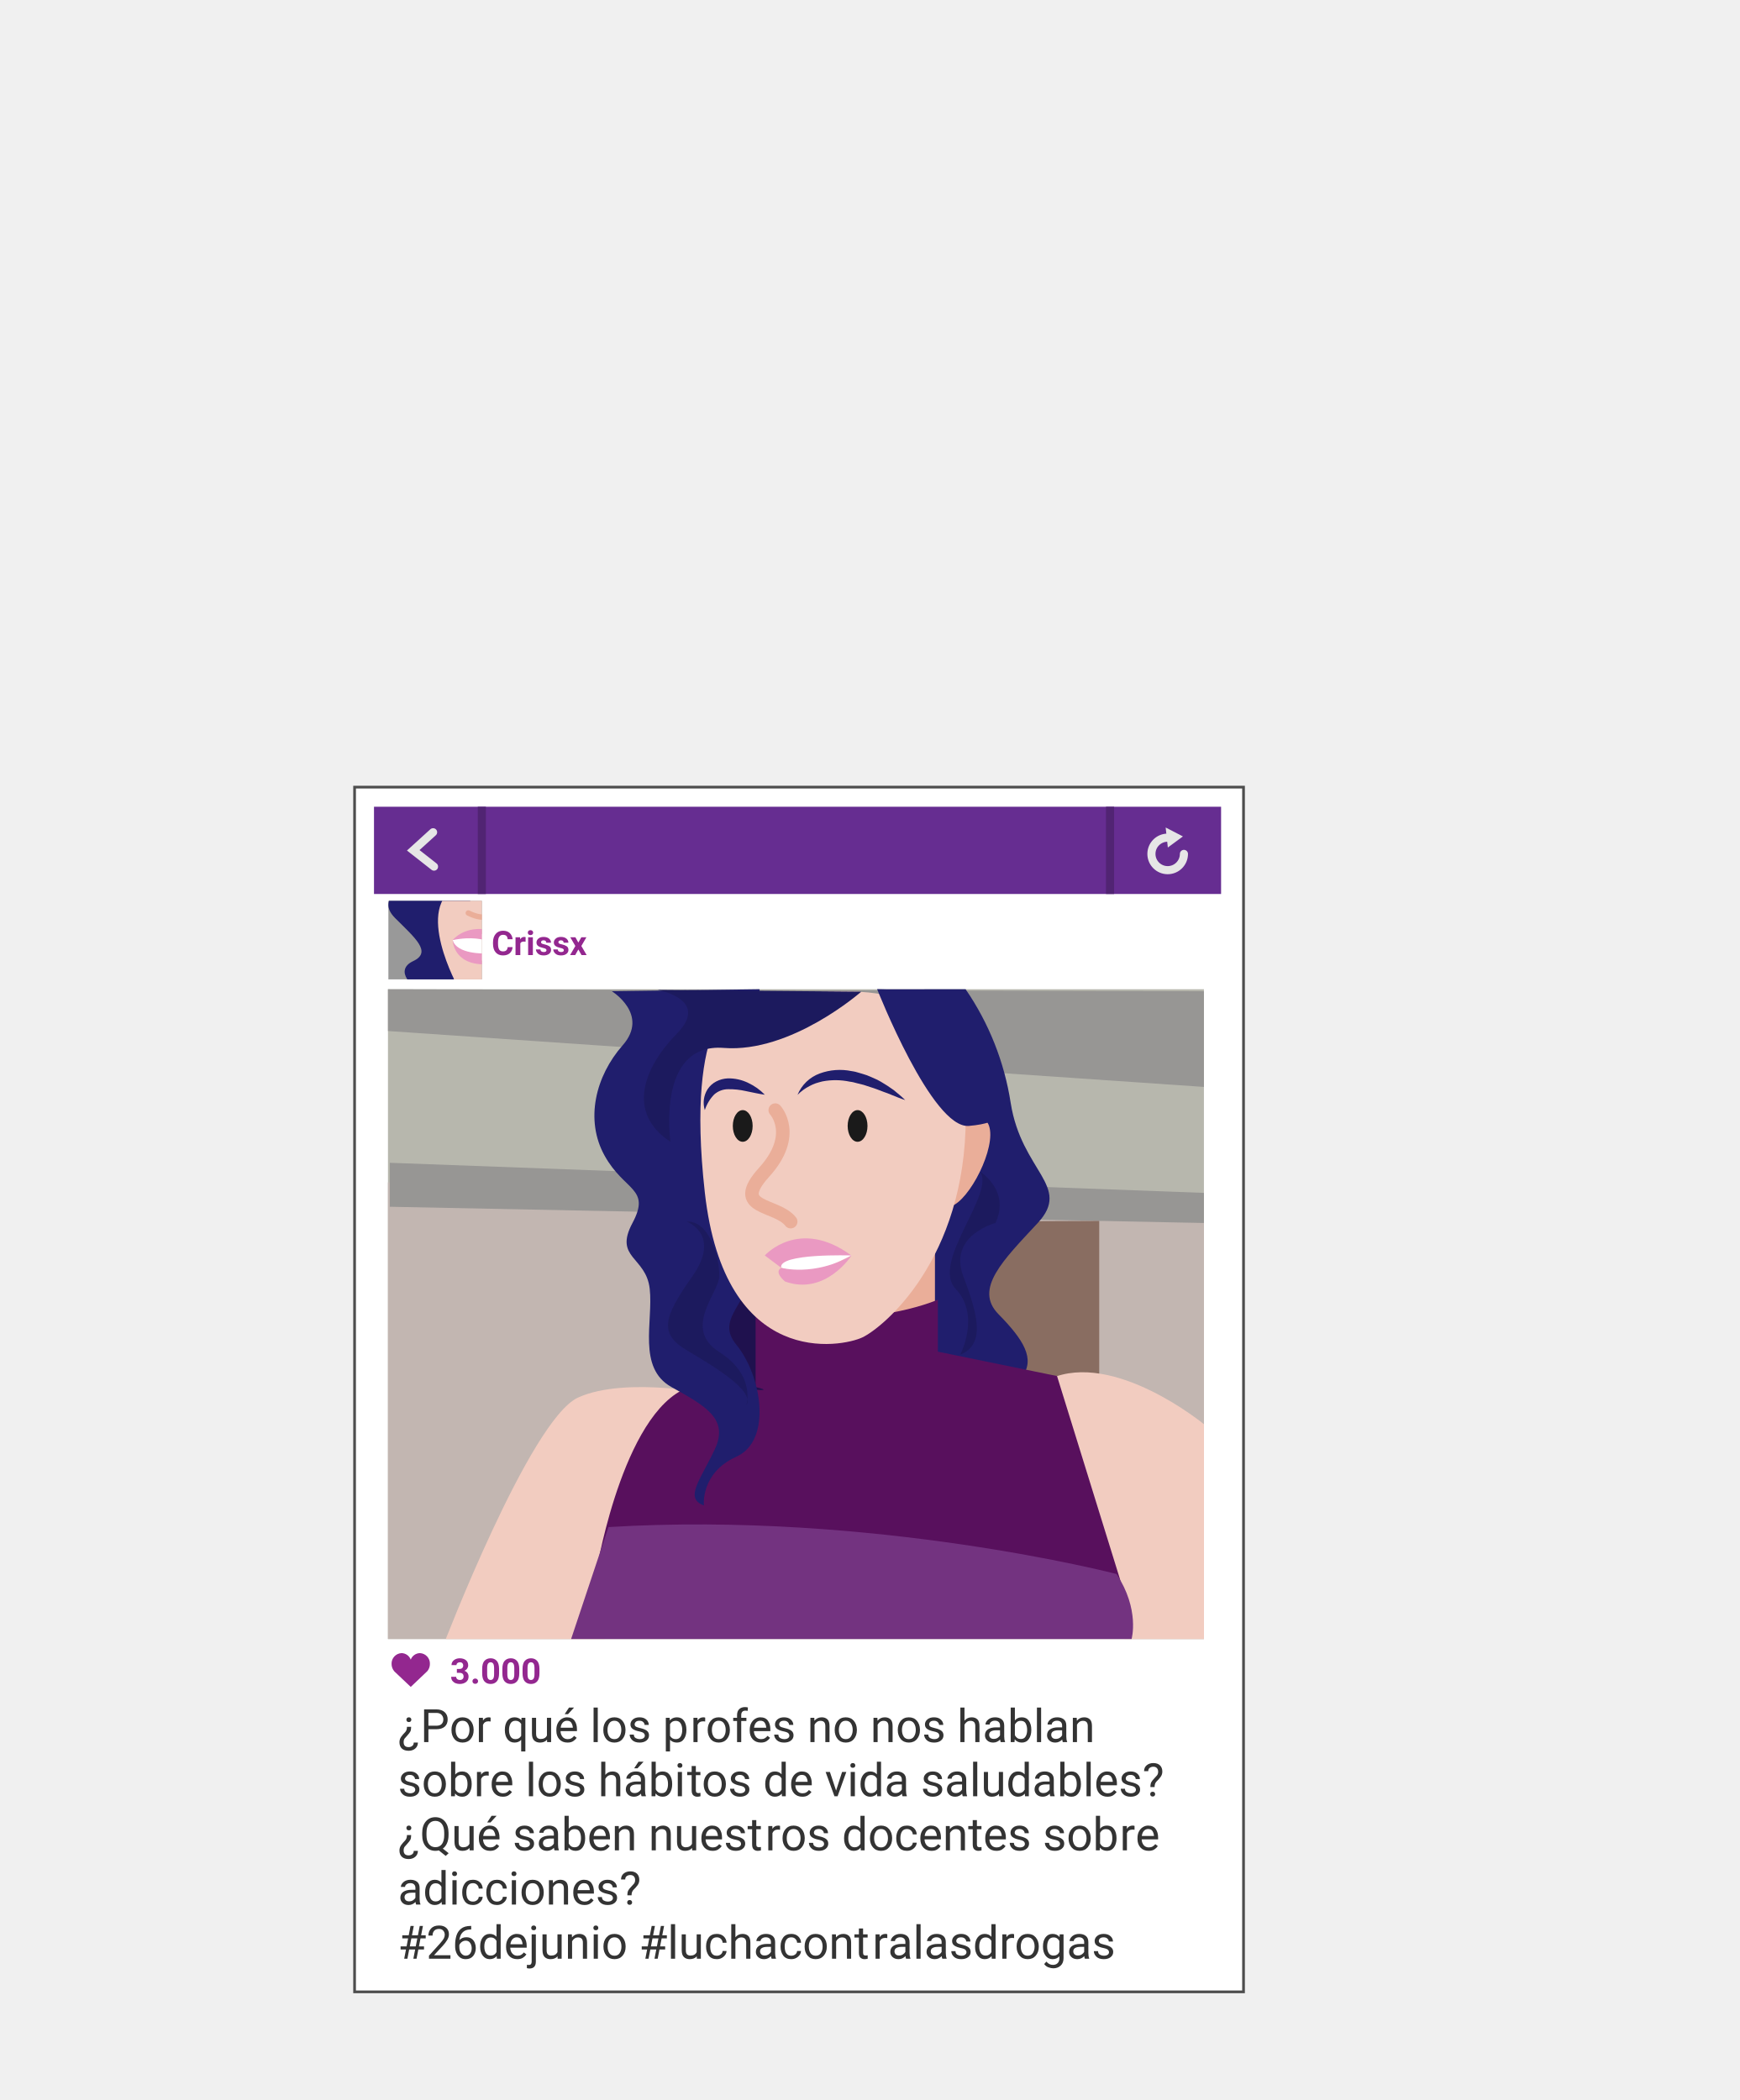
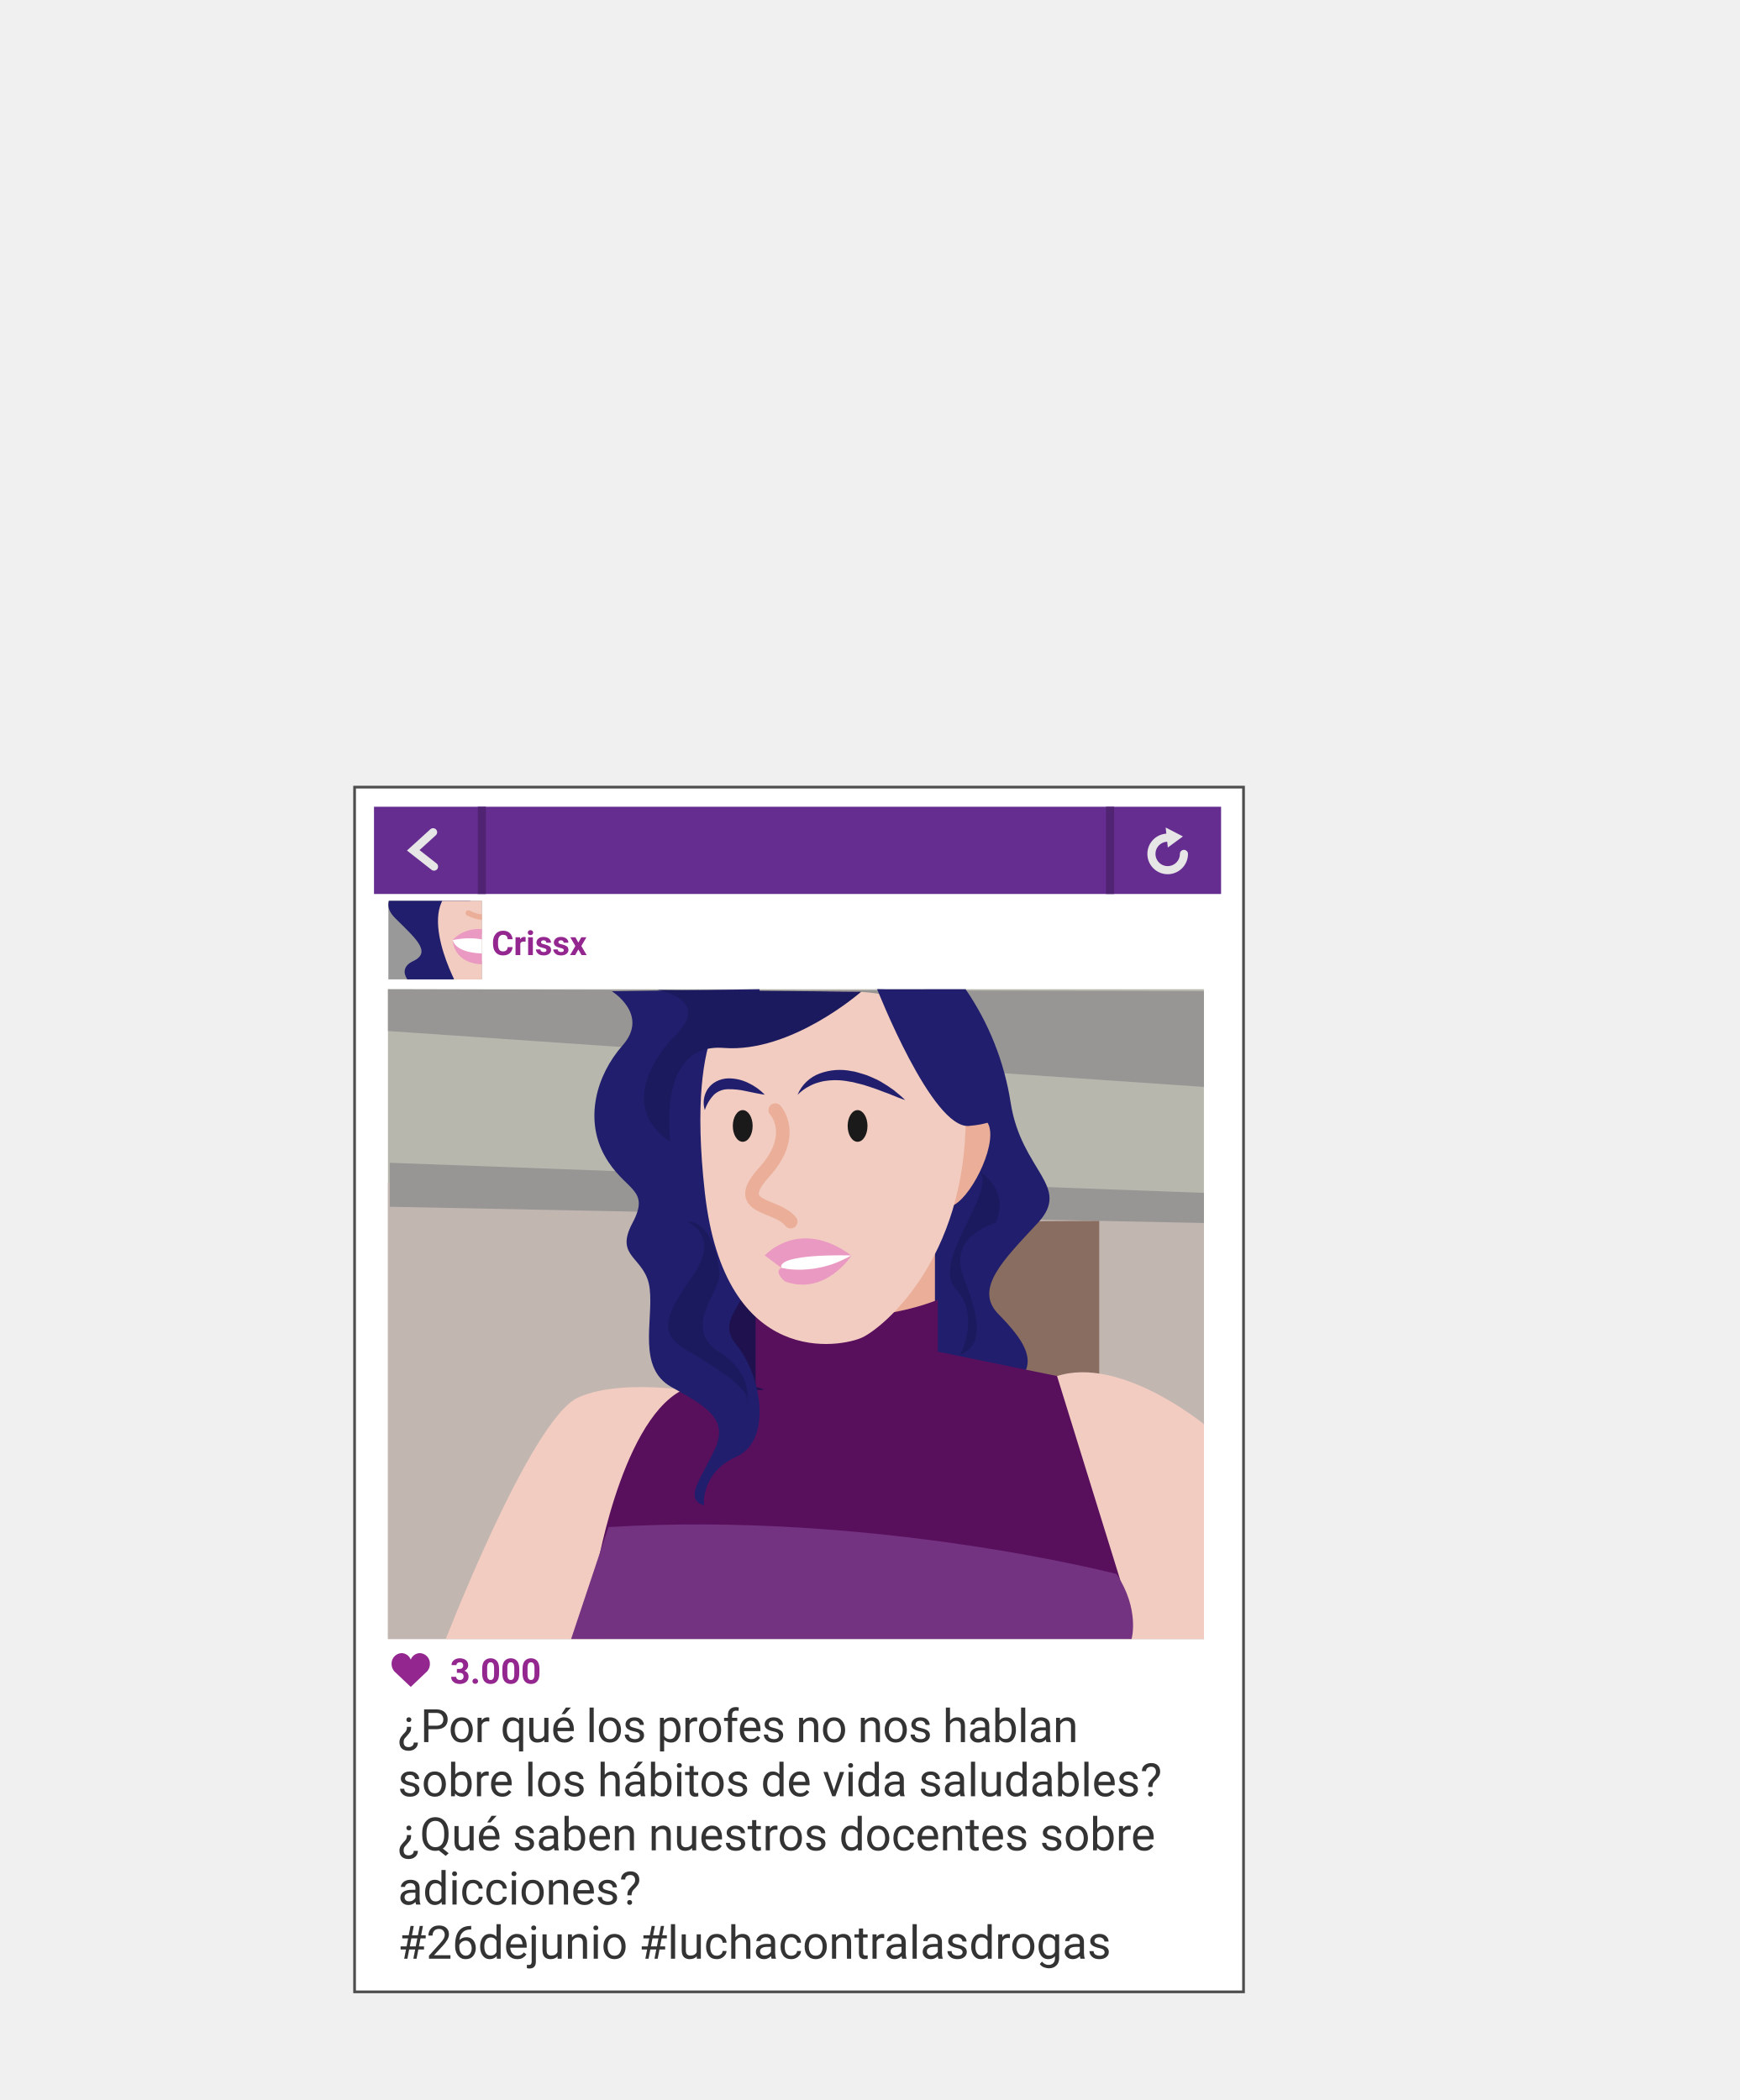
<svg xmlns="http://www.w3.org/2000/svg" viewBox="0 0 579 699">
  <defs>
-     <style>.cls-1,.cls-28,.cls-34,.cls-38,.cls-40,.cls-41,.cls-48,.cls-50,.cls-62,.cls-69{fill:none;}.cls-2{isolation:isolate;}.cls-3{clip-path:url(#clip-path);}.cls-4{opacity:0.09;mix-blend-mode:multiply;}.cls-5{font-size:15px;font-family:Roboto-Regular, Roboto;}.cls-6{letter-spacing:-0.01em;}.cls-7{letter-spacing:-0.01em;}.cls-8{letter-spacing:-0.02em;}.cls-9{letter-spacing:-0.01em;}.cls-10{letter-spacing:-0.01em;}.cls-11{letter-spacing:-0.01em;}.cls-12,.cls-30,.cls-46{fill:#fff;}.cls-12,.cls-37,.cls-38,.cls-40,.cls-41{stroke:#b3b3b3;}.cls-12,.cls-28,.cls-34,.cls-37,.cls-38,.cls-40,.cls-41,.cls-42,.cls-46,.cls-48,.cls-50,.cls-62,.cls-69{stroke-miterlimit:10;}.cls-12{stroke-width:0.88px;}.cls-13{letter-spacing:-0.05em;}.cls-14{letter-spacing:0.02em;}.cls-15{letter-spacing:0em;}.cls-16{letter-spacing:-0.01em;}.cls-17{letter-spacing:-0.01em;}.cls-18{letter-spacing:-0.01em;}.cls-19{letter-spacing:-0.02em;}.cls-20{letter-spacing:-0.01em;}.cls-21{fill:#81a6bf;}.cls-22{clip-path:url(#clip-path-2);}.cls-23{fill:#1a1a1a;}.cls-24{fill:#997b5b;}.cls-25,.cls-37{fill:#b3b3b3;}.cls-26{fill:#ad8b66;}.cls-27{fill:#3a83b5;}.cls-28{stroke:#36739c;}.cls-28,.cls-34{stroke-width:1.19px;}.cls-29,.cls-31{fill:#2d4454;}.cls-29{opacity:0.46;}.cls-31{opacity:0.16;}.cls-32{fill:#8c5e62;}.cls-33,.cls-49{fill:#e6e6e6;}.cls-33{opacity:0.67;}.cls-34,.cls-46{stroke:#4d4d4d;}.cls-35,.cls-71{fill:#333;}.cls-36{fill:#36739c;}.cls-37{stroke-width:0.83px;}.cls-38,.cls-40,.cls-48,.cls-62,.cls-69{stroke-linecap:round;}.cls-38{stroke-width:4.03px;}.cls-39{fill:#f2f2f2;}.cls-40{stroke-width:2.42px;}.cls-41{stroke-width:2px;}.cls-42,.cls-44{fill:#d3bd18;}.cls-42,.cls-48{stroke:#e6e6e6;}.cls-42{stroke-width:0.79px;}.cls-43{fill:#bfab16;}.cls-45{font-size:12px;}.cls-45,.cls-65,.cls-66{font-family:Roboto-Bold, Roboto;font-weight:700;}.cls-46{stroke-width:0.9px;}.cls-47{fill:#662d91;}.cls-48,.cls-50{stroke-width:2.7px;}.cls-50{stroke:#512473;}.cls-51{clip-path:url(#clip-path-3);}.cls-52{fill:#b7b7ad;}.cls-53{fill:#c2b6b1;}.cls-54{fill:#979694;}.cls-55{fill:#896d61;}.cls-56{fill:#201e6d;}.cls-57{fill:#eaae99;}.cls-58{fill:#f2ccc0;}.cls-59{fill:#1f114e;}.cls-60{fill:#58105d;}.cls-61{fill:#733380;}.cls-62,.cls-69{stroke:#eaae99;}.cls-62{stroke-width:4.51px;}.cls-63{fill:#ea99c2;}.cls-64{fill:#1c1a5e;}.cls-65{font-size:11.23px;}.cls-65,.cls-66,.cls-70{fill:#93278f;}.cls-66{font-size:11.71px;}.cls-67{clip-path:url(#clip-path-4);}.cls-68{fill:#999;}.cls-69{stroke-width:1.8px;}.cls-71{font-size:15.32px;font-family:Roboto-Medium, Roboto;}.cls-72{letter-spacing:-0.01em;}.cls-73{letter-spacing:-0.02em;}.cls-74{letter-spacing:-0.01em;}.cls-75{letter-spacing:-0.01em;}.cls-76{letter-spacing:-0.01em;}.cls-77{letter-spacing:-0.02em;}.cls-78{letter-spacing:-0.01em;}.cls-79{letter-spacing:-0.01em;}</style>
+     <style>
+             @font-face {
+             font-family: 'Roboto-Regular';
+             font-style: normal;
+             font-weight: 400;
+             src: local('Roboto-Regular'), local('Roboto'), url(https://fonts.gstatic.com/s/roboto/v16/RxZJdnzeo3R5zSexge8UUVtXRa8TVwTICgirnJhmVJw.woff2) format('woff2');
+             unicode-range: U+0000-00FF, U+0131, U+0152-0153, U+02C6, U+02DA, U+02DC, U+2000-206F, U+2074, U+20AC, U+2212, U+2215;
+             }
+             @font-face {
+             font-family: 'Roboto-Bold';
+             font-style: normal;
+             font-weight: 700;
+             src: local('Roboto-Bold'), local('Roboto-Regular'), local('Roboto'), url(https://fonts.gstatic.com/s/roboto/v16/RxZJdnzeo3R5zSexge8UUVtXRa8TVwTICgirnJhmVJw.woff2) format('woff2');
+             unicode-range: U+0000-00FF, U+0131, U+0152-0153, U+02C6, U+02DA, U+02DC, U+2000-206F, U+2074, U+20AC, U+2212, U+2215;
+             }
+             .cls-1,.cls-28,.cls-34,.cls-38,.cls-40,.cls-41,.cls-48,.cls-50,.cls-62,.cls-69{fill:none;}.cls-2{isolation:isolate;}.cls-3{clip-path:url(#clip-path);}.cls-4{opacity:0.09;mix-blend-mode:multiply;}.cls-5{font-size:15px;font-family:Roboto-Regular, Roboto;}.cls-6{letter-spacing:-0.01em;}.cls-7{letter-spacing:-0.01em;}.cls-8{letter-spacing:-0.02em;}.cls-9{letter-spacing:-0.01em;}.cls-10{letter-spacing:-0.01em;}.cls-11{letter-spacing:-0.01em;}.cls-12,.cls-30,.cls-46{fill:#fff;}.cls-12,.cls-37,.cls-38,.cls-40,.cls-41{stroke:#b3b3b3;}.cls-12,.cls-28,.cls-34,.cls-37,.cls-38,.cls-40,.cls-41,.cls-42,.cls-46,.cls-48,.cls-50,.cls-62,.cls-69{stroke-miterlimit:10;}.cls-12{stroke-width:0.88px;}.cls-13{letter-spacing:-0.05em;}.cls-14{letter-spacing:0.02em;}.cls-15{letter-spacing:0em;}.cls-16{letter-spacing:-0.01em;}.cls-17{letter-spacing:-0.01em;}.cls-18{letter-spacing:-0.01em;}.cls-19{letter-spacing:-0.02em;}.cls-20{letter-spacing:-0.01em;}.cls-21{fill:#81a6bf;}.cls-22{clip-path:url(#clip-path-2);}.cls-23{fill:#1a1a1a;}.cls-24{fill:#997b5b;}.cls-25,.cls-37{fill:#b3b3b3;}.cls-26{fill:#ad8b66;}.cls-27{fill:#3a83b5;}.cls-28{stroke:#36739c;}.cls-28,.cls-34{stroke-width:1.19px;}.cls-29,.cls-31{fill:#2d4454;}.cls-29{opacity:0.46;}.cls-31{opacity:0.16;}.cls-32{fill:#8c5e62;}.cls-33,.cls-49{fill:#e6e6e6;}.cls-33{opacity:0.67;}.cls-34,.cls-46{stroke:#4d4d4d;}.cls-35,.cls-71{fill:#333;}.cls-36{fill:#36739c;}.cls-37{stroke-width:0.83px;}.cls-38,.cls-40,.cls-48,.cls-62,.cls-69{stroke-linecap:round;}.cls-38{stroke-width:4.03px;}.cls-39{fill:#f2f2f2;}.cls-40{stroke-width:2.42px;}.cls-41{stroke-width:2px;}.cls-42,.cls-44{fill:#d3bd18;}.cls-42,.cls-48{stroke:#e6e6e6;}.cls-42{stroke-width:0.79px;}.cls-43{fill:#bfab16;}.cls-45{font-size:12px;}.cls-45,.cls-65,.cls-66{font-family:Roboto-Bold, Roboto;font-weight:700;}.cls-46{stroke-width:0.9px;}.cls-47{fill:#662d91;}.cls-48,.cls-50{stroke-width:2.7px;}.cls-50{stroke:#512473;}.cls-51{clip-path:url(#clip-path-3);}.cls-52{fill:#b7b7ad;}.cls-53{fill:#c2b6b1;}.cls-54{fill:#979694;}.cls-55{fill:#896d61;}.cls-56{fill:#201e6d;}.cls-57{fill:#eaae99;}.cls-58{fill:#f2ccc0;}.cls-59{fill:#1f114e;}.cls-60{fill:#58105d;}.cls-61{fill:#733380;}.cls-62,.cls-69{stroke:#eaae99;}.cls-62{stroke-width:4.51px;}.cls-63{fill:#ea99c2;}.cls-64{fill:#1c1a5e;}.cls-65{font-size:11.23px;}.cls-65,.cls-66,.cls-70{fill:#93278f;}.cls-66{font-size:11.71px;}.cls-67{clip-path:url(#clip-path-4);}.cls-68{fill:#999;}.cls-69{stroke-width:1.8px;}.cls-71{font-size:15.32px;font-family:Roboto-Medium, Roboto;}.cls-72{letter-spacing:-0.01em;}.cls-73{letter-spacing:-0.02em;}.cls-74{letter-spacing:-0.01em;}.cls-75{letter-spacing:-0.01em;}.cls-76{letter-spacing:-0.01em;}.cls-77{letter-spacing:-0.02em;}.cls-78{letter-spacing:-0.01em;}.cls-79{letter-spacing:-0.01em;}</style>
    <clipPath id="clip-path">
      <path class="cls-1" d="M-218.88,1500.61l-19-694c-219,13.94-542.11,14-545,14v-.31l-517.69-13.9-27.69,19.75-1.19,151,26.24,14.84-7.41,499.52c141-6.49,522.71,14.09,522.71,14.09v-.54C-781,1504.79-502.33,1493.7-218.88,1500.61Z" />
    </clipPath>
    <clipPath id="clip-path-2">
      <ellipse class="cls-1" cx="68.48" cy="122.7" rx="36.99" ry="38.58" />
    </clipPath>
    <clipPath id="clip-path-3">
      <rect class="cls-1" x="129.11" y="329.28" width="271.54" height="216.27" />
    </clipPath>
    <clipPath id="clip-path-4">
      <rect class="cls-1" x="129.25" y="299.85" width="31.11" height="26.15" />
    </clipPath>
  </defs>
  <g class="cls-2">
    <g id="noticia_2" data-name="noticia 2">
      <rect class="cls-46" x="118" y="262" width="295.83" height="401" />
      <rect class="cls-47" x="124.46" y="268.53" width="281.9" height="29.04" />
      <polyline class="cls-48" points="144.13 277.02 137.52 283.03 144.44 288.46" />
      <path class="cls-48" d="M394,284.23a5.41,5.41,0,1,1-5.41-5.41" />
      <polygon class="cls-49" points="387.92 275.44 388.64 282.1 393.66 278.41 387.92 275.44" />
      <line class="cls-50" x1="369.41" y1="268.53" x2="369.41" y2="297.57" />
      <line class="cls-50" x1="160.35" y1="268.53" x2="160.35" y2="297.57" />
      <g class="cls-51">
        <rect class="cls-52" x="129.11" y="329.28" width="271.54" height="216.27" />
        <polygon class="cls-53" points="129.11 393.56 400.65 401.68 400.65 545.55 129.11 545.55 129.11 393.56" />
        <polygon class="cls-54" points="127.91 343.1 400.65 361.79 400.65 329.94 127.91 329.28 127.91 343.1" />
        <polygon class="cls-54" points="129.72 387.04 129.72 401.68 400.65 407.08 400.65 397.06 129.72 387.04" />
        <polygon class="cls-55" points="365.81 470.46 365.81 406.39 311.14 406.63 311.14 486.68 365.81 470.46" />
        <path class="cls-56" d="M321.35,329.28a91.55,91.55,0,0,1,15,37.85c3.6,22.83,20.43,27.63,9,39.95S324,429,332.27,437.42s12.51,15,7.71,21l-4.81,6-32.44-10.21V340.7l-10.81-11.41Z" />
        <path class="cls-57" d="M318.65,376.14s9.61-8.41,10.81,0S321,402,315.31,401.67Z" />
        <path class="cls-58" d="M239.35,464.38s-30.94-6.54-47,.82-45.05,83.05-45.05,83.05h53L215.92,499S221.64,467.76,239.35,464.38Z" />
        <path class="cls-58" d="M349.3,459c-5,4.56,8.91,53.91,20.12,64.93l4.81,21.63h26.43V474.06S370.63,449.34,349.3,459Z" />
        <polygon class="cls-57" points="252.79 433.91 252.79 462.5 311.14 451.19 311.14 406.63 252.79 433.91" />
        <polygon class="cls-59" points="234.54 421.96 242.96 461.68 250.16 467.76 262.18 464.47 267.59 434.56 234.54 421.96" />
        <path class="cls-60" d="M251.46,437.63s35.05,5.17,60.65-5v17.28l39.66,8.12,20.91,67.48,1.78,8L198.77,521.46s9.43-55,32.26-60.22a15.85,15.85,0,0,1,5.53-.26c26.85,3.36,14.9.71,14.9.71Z" />
        <path class="cls-61" d="M376.58,545.55s2.8-9.78-5-21.63c0,0-80.81-21-169.09-15.62l-12.43,37.25Z" />
        <path class="cls-56" d="M203.61,329.94s12.62,7.76,3.6,18-12.62,24.82-6,36.74,15.5,10.72,9.25,22.44S215,418.19,216.22,429s-4.21,26.29,7.21,32.67,19.22,10.59,14.42,20.8-10.21,16.22-3.6,18.62c0,0-1.2-10.81,10.81-16.22s8.41-27,0-37.25,8.23-14.42,7.72-37.25,0-81.1,0-81.1Z" />
        <path class="cls-58" d="M245.66,332.46s-17.72,5.16-11.11,64.41S280.2,448.38,287,445.16s34.39-25.76,34.39-73.42S289.51,327.95,245.66,332.46Z" />
        <ellipse class="cls-23" cx="247.17" cy="374.78" rx="3.3" ry="5.27" />
        <ellipse class="cls-23" cx="285.39" cy="374.78" rx="3.3" ry="5.27" />
        <path class="cls-62" d="M258,369.51s7.62,8.19-3.7,20.67,4.15,10.37,8.83,16.45" />
        <polygon class="cls-30" points="259.07 417.89 259.95 421.96 268.92 424.93 283.32 417.89 271.19 415.19 259.07 417.89" />
        <path class="cls-63" d="M254.51,417.89s11.4-12.8,28.8,0c0,0-24.24-.81-23.36,4.07Z" />
        <path class="cls-63" d="M260,422s10.88,3,23.36-4.07c0,0-8.64,13.44-22.08,8.64C261.23,426.53,257.39,423.48,260,422Z" />
        <path class="cls-56" d="M234.55,369.51a8.37,8.37,0,0,1,.91-6.93,7.64,7.64,0,0,1,2.93-2.63,9.32,9.32,0,0,1,3.75-1,14.65,14.65,0,0,1,6.89,1.52,18.46,18.46,0,0,1,5.49,3.92c-2.27-.32-4.34-.84-6.38-1.23a24.86,24.86,0,0,0-5.81-.61,7,7,0,0,0-4.66,1.76A13.47,13.47,0,0,0,234.55,369.51Z" />
        <path class="cls-56" d="M265.41,364.43a12.68,12.68,0,0,1,7.43-7.13,19.35,19.35,0,0,1,10.58-.77c.43.08.88.12,1.3.24l1.26.36c.83.26,1.68.48,2.49.77s1.58.68,2.36,1a18.49,18.49,0,0,1,2.3,1.15,50.42,50.42,0,0,1,4.27,2.78c1.32,1.08,2.63,2.14,3.84,3.33-1.64-.52-3.17-1.16-4.7-1.78-.74-.36-1.54-.59-2.31-.88s-1.53-.57-2.28-.87c-1.51-.58-3.07-1-4.57-1.53l-2.3-.57-1.14-.3c-.38-.1-.77-.12-1.15-.19a23,23,0,0,0-9.12-.08c-.73.19-1.47.38-2.2.62a14.69,14.69,0,0,0-2.13.95A15.48,15.48,0,0,0,265.41,364.43Z" />
        <path class="cls-64" d="M223.13,380.05s-4.81-33,17.72-31.24,45.76-18.72,45.76-18.72l-67.81-.59s17.68,3.09,6.5,14.5S208.41,370.44,223.13,380.05Z" />
        <path class="cls-64" d="M228.54,406.63s11.71,4.31,1.8,18.3-10.81,19.09-1.8,24.5,22.83,13.52,19.82,18.32c0,0,3.3-9.91-9-17.72s-.22-19.63,0-25.1S236.35,406.18,228.54,406.63Z" />
        <path class="cls-64" d="M331.27,407.08s-15.91,4.16-10.66,17.85,7,22.7-1.06,26c0,0,6.85-13.11-1.53-21.93s13.37-31.8,8.1-39.05C326.12,390,336.37,396.27,331.27,407.08Z" />
        <path class="cls-56" d="M291.92,329.28s18.24,46.53,30.52,45.49,10.25-5.27,10.25-5.27l-17.38-39.57Z" />
      </g>
      <text class="cls-65" transform="translate(163.6 317.91)">Crissx</text>
      <text class="cls-66" transform="translate(149.79 560.41)">3.000</text>
      <g class="cls-67">
        <rect class="cls-68" x="129.25" y="299.85" width="31.11" height="26.15" />
        <path class="cls-56" d="M135.1,294.88s-10.25,4.07-3.62,10.7,12.41,11.34,6,14.34-.68,9.42,5.22,10.27H151s-1.71-5.35,4.71-13.05-.64-20.33-.86-21S135.1,294.88,135.1,294.88Z" />
        <path class="cls-58" d="M152.59,328.86s-15.38-27.47,0-33.9,19.67,2.73,19.67,2.73l-1.95,29.41Z" />
        <path class="cls-30" d="M162,310.77s-8.3.38-11.34,2.15c0,0,1.07,6.34,11.91,7.08Z" />
        <path class="cls-63" d="M150.65,312.92s3.27-4.37,10.61-3.63l0,3.63S157.18,311.55,150.65,312.92Z" />
        <path class="cls-63" d="M161.3,317.37s-9.29.3-10.65-4.44c0,0,.07,8.09,10.65,8.07Z" />
        <path class="cls-69" d="M155.85,303.9c4.32,2.16,7,1.45,9.31,0" />
      </g>
      <path class="cls-70" d="M142.13,556.35h0a3.75,3.75,0,0,0,.94-2.5,3.48,3.48,0,0,0-3.33-3.6,3.33,3.33,0,0,0-3.05,2.17,3.33,3.33,0,0,0-3.05-2.17,3.48,3.48,0,0,0-3.33,3.6,3.75,3.75,0,0,0,.94,2.5h0c.07.08.15.14.22.21l5.22,4.94,5.26-5,.17-.16Z" />
      <text class="cls-71" transform="translate(132.42 579.87)">
                ¿
-                 <tspan class="cls-72" x="7.45" y="0">P</tspan>
-         <tspan x="17.14" y="0">or qué los p</tspan>
-         <tspan class="cls-73" x="97.29" y="0">r</tspan>
-         <tspan x="102.41" y="0">o</tspan>
-         <tspan class="cls-74" x="111.13" y="0">f</tspan>
-         <tspan x="116.38" y="0">es no nos hablan </tspan>
-         <tspan x="0" y="18.02">sob</tspan>
-         <tspan class="cls-75" x="25.25" y="18.02">r</tspan>
-         <tspan x="30.5" y="18.02">e los hábi</tspan>
-         <tspan class="cls-76" x="96.21" y="18.02">t</tspan>
-         <tspan x="101.08" y="18.02">os de vida saludables? </tspan>
-         <tspan x="0" y="36.04">¿Qué saben nuest</tspan>
-         <tspan class="cls-77" x="122.2" y="36.04">r</tspan>
-         <tspan x="127.32" y="36.04">os docentes sob</tspan>
-         <tspan class="cls-78" x="240.17" y="36.04">r</tspan>
-         <tspan x="245.42" y="36.04">e </tspan>
+                 <tspan class="cls-72" x="7.45" y="0">Por qué los profes no nos hablan </tspan>
+         <tspan x="0" y="18.02">sobre los hábitos de vida saludables? </tspan>
+         <tspan x="0" y="36.04">¿Qué saben nuestros docentes sobre</tspan>
        <tspan x="0" y="54.07">adicciones? </tspan>
-         <tspan x="0" y="72.09">#26dejunio #luchacont</tspan>
-         <tspan class="cls-79" x="157.89" y="72.09">r</tspan>
-         <tspan x="163.05" y="72.09">alasd</tspan>
-         <tspan class="cls-77" x="200.09" y="72.09">r</tspan>
-         <tspan x="205.21" y="72.09">ogas</tspan>
+         <tspan x="0" y="72.09">#26dejunio #luchacontralasdrogas</tspan>
      </text>
    </g>
  </g>
</svg>
